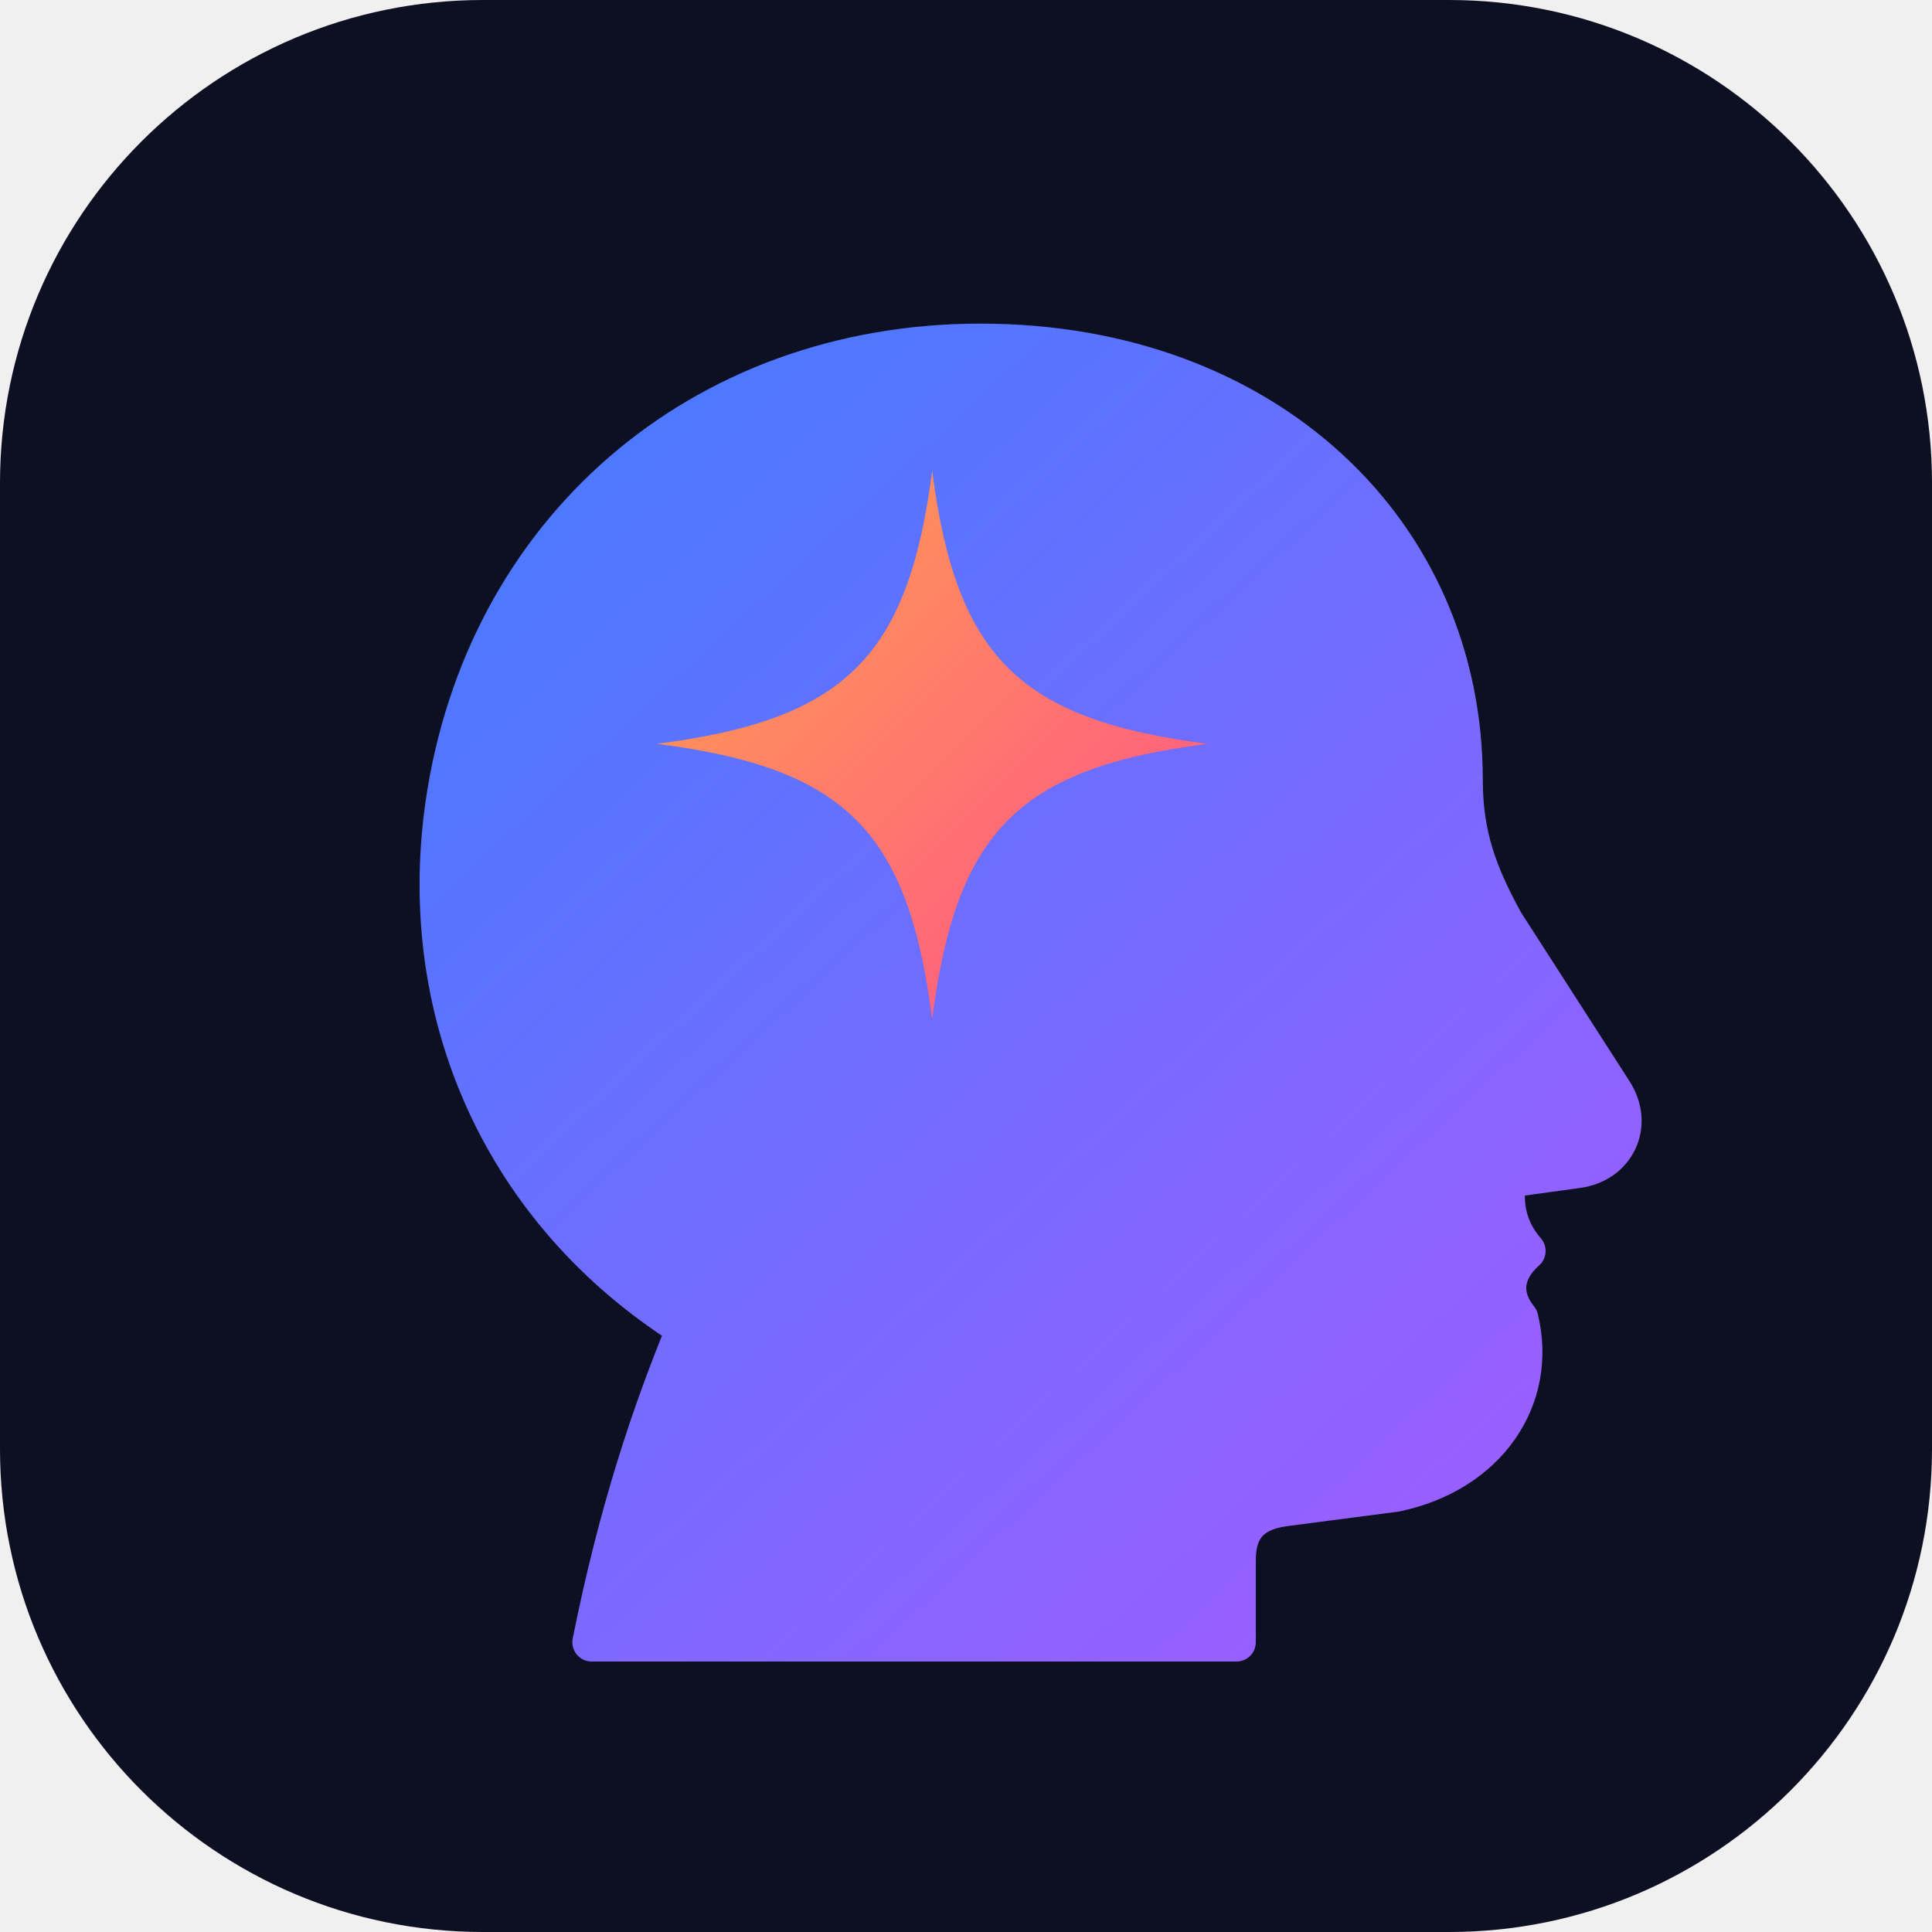
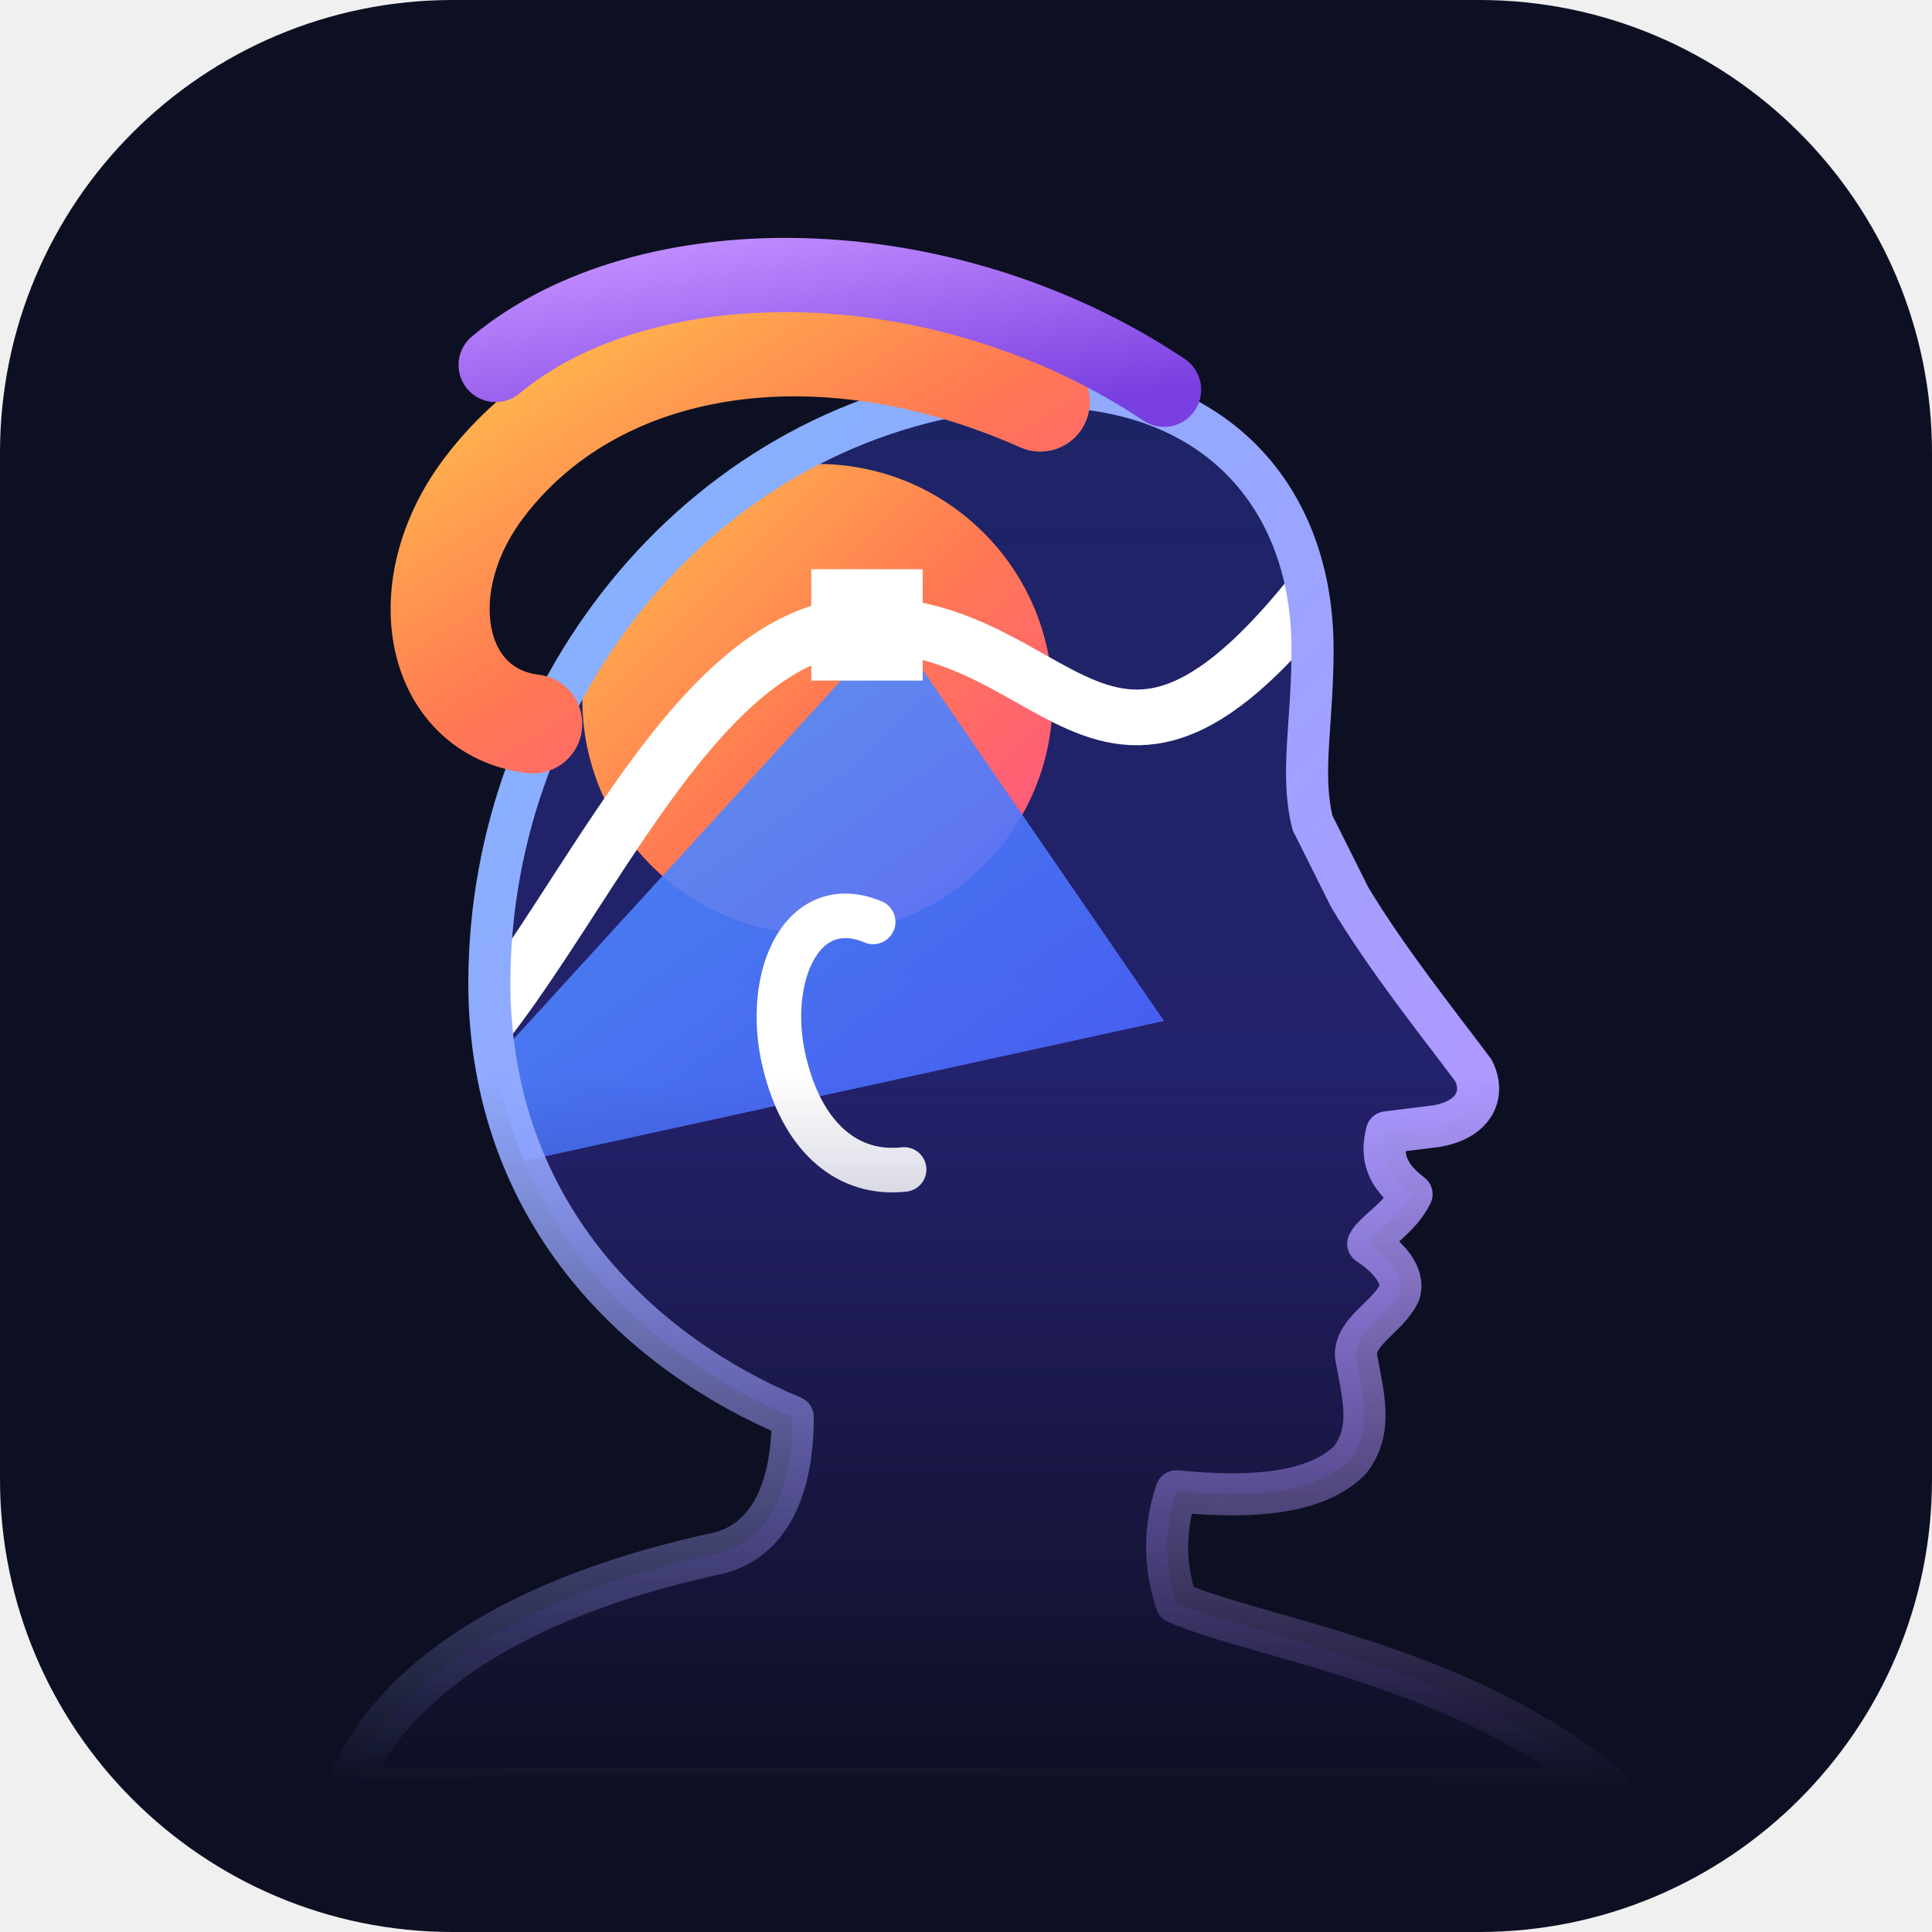
- <svg xmlns="http://www.w3.org/2000/svg" viewBox="0 0 64 64">
+ <svg xmlns="http://www.w3.org/2000/svg" viewBox="0 0 128 128">
  <defs>
-     <linearGradient id="g" x1="8" y1="6" x2="58" y2="60" gradientUnits="userSpaceOnUse">
-       <stop offset="0" stop-color="#3f7dff" />
-       <stop offset="1" stop-color="#a45bff" />
+     <linearGradient id="dark" x1="0" y1="0" x2="0" y2="1">
+       <stop offset="0" stop-color="#1d2466" />
+       <stop offset="1" stop-color="#2a1f72" />
    </linearGradient>
-     <linearGradient id="c" x1="0" y1="0" x2="1" y2="1">
-       <stop offset="0" stop-color="#ffa24d" />
+     <linearGradient id="cor" x1="0" y1="0" x2="1" y2="1">
+       <stop offset="0" stop-color="#ffc24d" />
+       <stop offset=".5" stop-color="#ff7a52" />
      <stop offset="1" stop-color="#ff4f8b" />
    </linearGradient>
+     <linearGradient id="blu" x1="0" y1="0" x2="1" y2="1">
+       <stop offset="0" stop-color="#4fa0ff" />
+       <stop offset="1" stop-color="#4a5bff" />
+     </linearGradient>
+     <linearGradient id="vio" x1="0" y1="0" x2="1" y2="1">
+       <stop offset="0" stop-color="#c08cff" />
+       <stop offset="1" stop-color="#7a3fe0" />
+     </linearGradient>
+     <linearGradient id="pink" x1="0" y1="0" x2="1" y2="0">
+       <stop offset="0" stop-color="#ff4f8b" />
+       <stop offset="1" stop-color="#ff8a5c" />
+     </linearGradient>
+     <linearGradient id="rim" x1="0" y1="0" x2="1" y2="1">
+       <stop offset="0" stop-color="#7ab8ff" />
+       <stop offset="1" stop-color="#c58bff" />
+     </linearGradient>
+     <linearGradient id="fade" x1="0" y1="0" x2="0" y2="1">
+       <stop offset=".55" stop-color="#fff" />
+       <stop offset="1" stop-color="#fff" stop-opacity="0" />
+     </linearGradient>
+     <radialGradient id="shine" cx=".35" cy=".15" r=".75">
+       <stop offset="0" stop-color="#fff" stop-opacity=".16" />
+       <stop offset="1" stop-color="#fff" stop-opacity="0" />
+     </radialGradient>
+     <mask id="bottomfade" maskUnits="userSpaceOnUse" x="0" y="0" width="128" height="128">
+       <rect width="128" height="128" fill="url(#fade)" />
+     </mask>
+     <clipPath id="hc">
+       <path d="M10 128C14 118 26 112 40 109C44 108 46 104 46 98C34 93 22 82 21.5 64C21 40 38 18 62 15C78 13 88 22 88 36C88 42 87 46 88 50C89 52 90 54 91 56C94 61 98 66 101 70C102 72 101 74 98 74.5L94 75C93.5 77 94 78.5 96 80C95 82 93 83 92.5 84C94 85 95.5 86.5 95 88C94 90 91.5 91 91.5 93C92 96 93 99 91 101.5C88 104.5 82 104.5 77 104C76 107 76 110 77 113C84 116 100 118 112 128Z" />
+     </clipPath>
  </defs>
-   <rect width="64" height="64" rx="16" fill="#0d1022" />
-   <g transform="translate(32 32) scale(0.8) translate(-32 -32)">
-     <path d="M16.5 60C17.6 54.5 19 50.4 20.4 47C12.8 42.2 9.2 34 10.4 25.4C12 14 21 6.2 32.6 6.2C44.4 6.2 52.6 14 52.6 24.3C52.6 26.6 53.2 28.2 54.3 30.2L58.8 37.2C59.7 38.6 58.9 40.2 57.3 40.4L54.4 40.8C54.2 42 54.5 43 55.2 43.8C54.3 44.6 54.1 45.6 54.9 46.6C55.7 49.9 53.6 53 49.8 53.8L45.2 54.4C43.7 54.6 43.2 55.4 43.2 56.6L43.2 60Z" fill="url(#g)" stroke="url(#g)" stroke-width="1.6" stroke-linejoin="round" />
-     <path d="M30.6 11.5C31.6 19.2 34.2 21.8 42 22.8C34.2 23.8 31.6 26.4 30.6 34.2C29.6 26.4 27 23.8 19.2 22.8C27 21.8 29.6 19.2 30.6 11.5Z" fill="url(#c)" />
+   <rect width="128" height="128" rx="30" fill="#0d1022" />
+   <g transform="translate(64 66) scale(.82) translate(-60 -64)">
+     <path d="M10 128C14 118 26 112 40 109C44 108 46 104 46 98C34 93 22 82 21.5 64C21 40 38 18 62 15C78 13 88 22 88 36C88 42 87 46 88 50C89 52 90 54 91 56C94 61 98 66 101 70C102 72 101 74 98 74.5L94 75C93.5 77 94 78.5 96 80C95 82 93 83 92.5 84C94 85 95.5 86.5 95 88C94 90 91.5 91 91.5 93C92 96 93 99 91 101.5C88 104.5 82 104.5 77 104C76 107 76 110 77 113C84 116 100 118 112 128Z" fill="url(#dark)" mask="url(#bottomfade)" />
+     <g mask="url(#bottomfade)">
+       <g clip-path="url(#hc)">
+         <circle cx="48" cy="40" r="19" fill="url(#cor)" />
+         <path d="M12 80L54 34L76 66Z" fill="url(#blu)" fill-opacity=".9" />
+         <path d="M10 74C24 74 34 34 52 34S72 58 96 20" fill="none" stroke="#fff" stroke-width="4.5" stroke-linecap="round" />
+         <rect x="47.5" y="29.5" width="9" height="9" fill="#fff" />
+       </g>
+       <path d="M52.5 58C46.5 55.5 43.5 63 45.5 70C47 75.5 50.5 78.5 55 78" fill="none" stroke="#fff" stroke-width="3.6" stroke-linecap="round" />
+     </g>
+     <path d="M10 128C14 118 26 112 40 109C44 108 46 104 46 98C34 93 22 82 21.5 64C21 40 38 18 62 15C78 13 88 22 88 36C88 42 87 46 88 50C89 52 90 54 91 56C94 61 98 66 101 70C102 72 101 74 98 74.5L94 75C93.5 77 94 78.5 96 80C95 82 93 83 92.5 84C94 85 95.5 86.5 95 88C94 90 91.5 91 91.5 93C92 96 93 99 91 101.5C88 104.5 82 104.5 77 104C76 107 76 110 77 113C84 116 100 118 112 128Z" fill="none" stroke="url(#rim)" stroke-width="3.4" stroke-linejoin="round" mask="url(#bottomfade)" />
+     <g fill="none" stroke-linecap="round">
+       <path d="M66 16C48 8 30 11 21 23C15 31 17 41 25 42" stroke="url(#cor)" stroke-width="8" />
+       <path d="M76 15C58 3 34 3 22 13" stroke="url(#vio)" stroke-width="6" />
+     </g>
  </g>
</svg>
